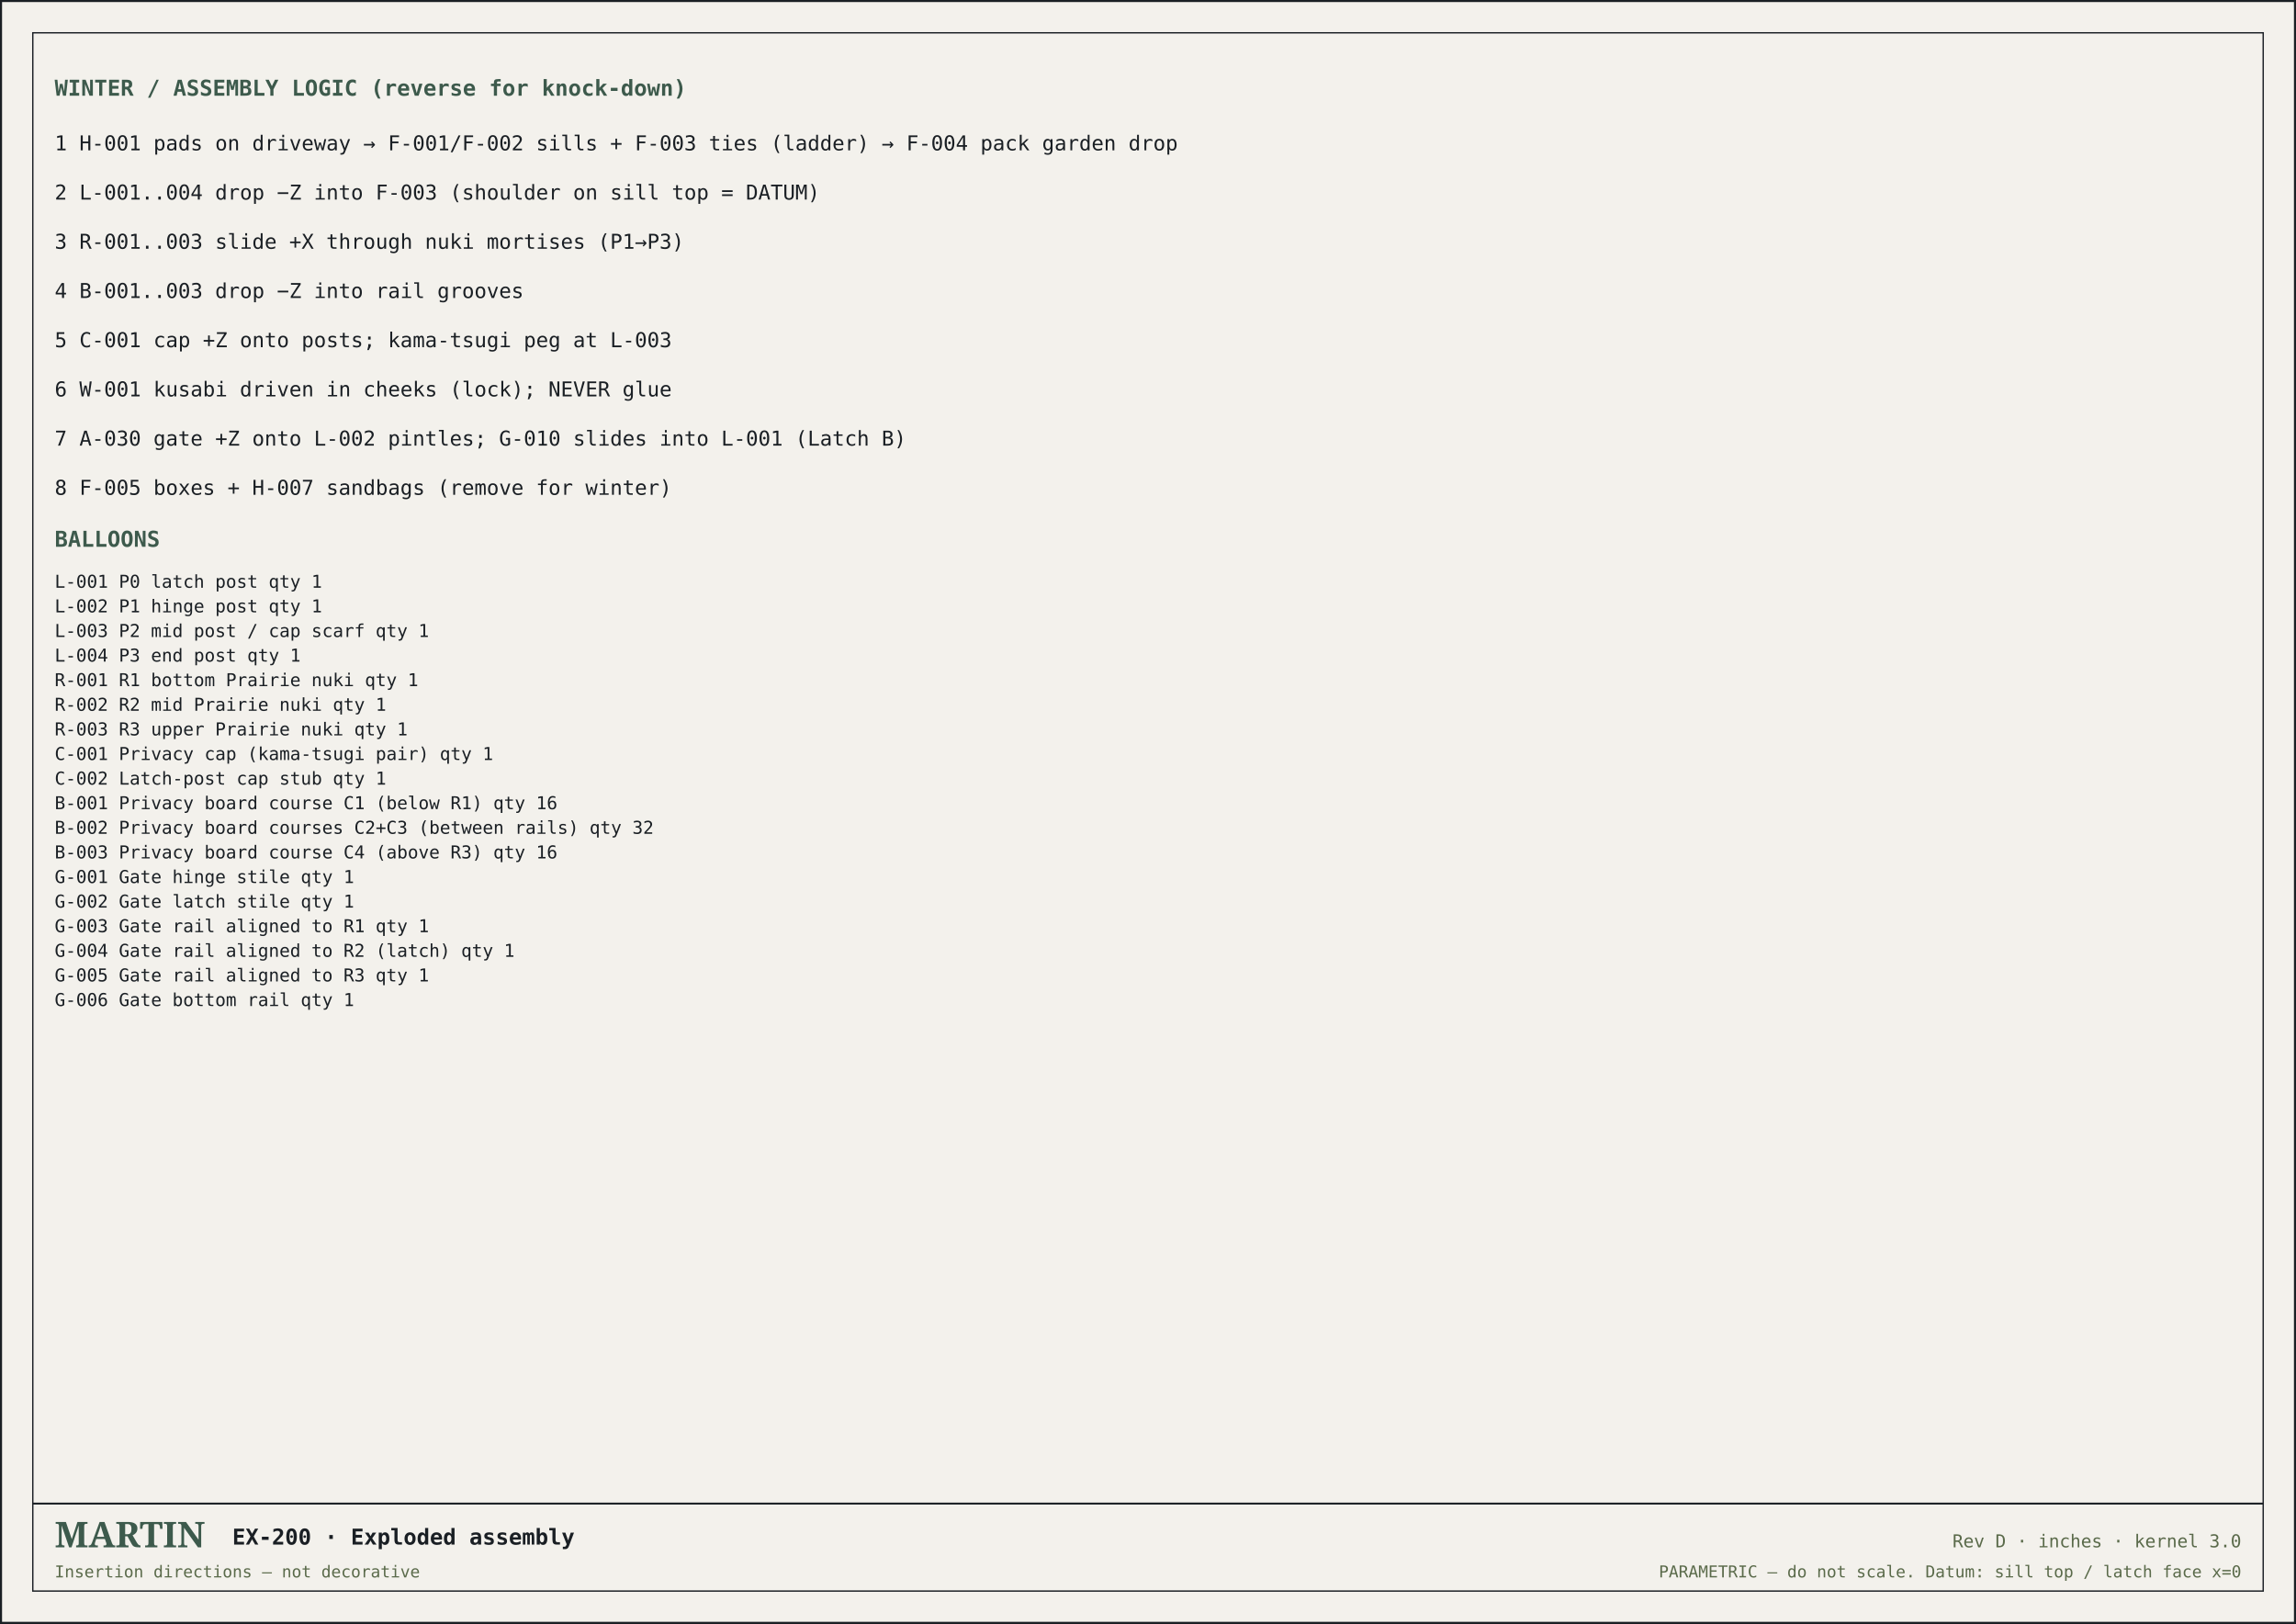
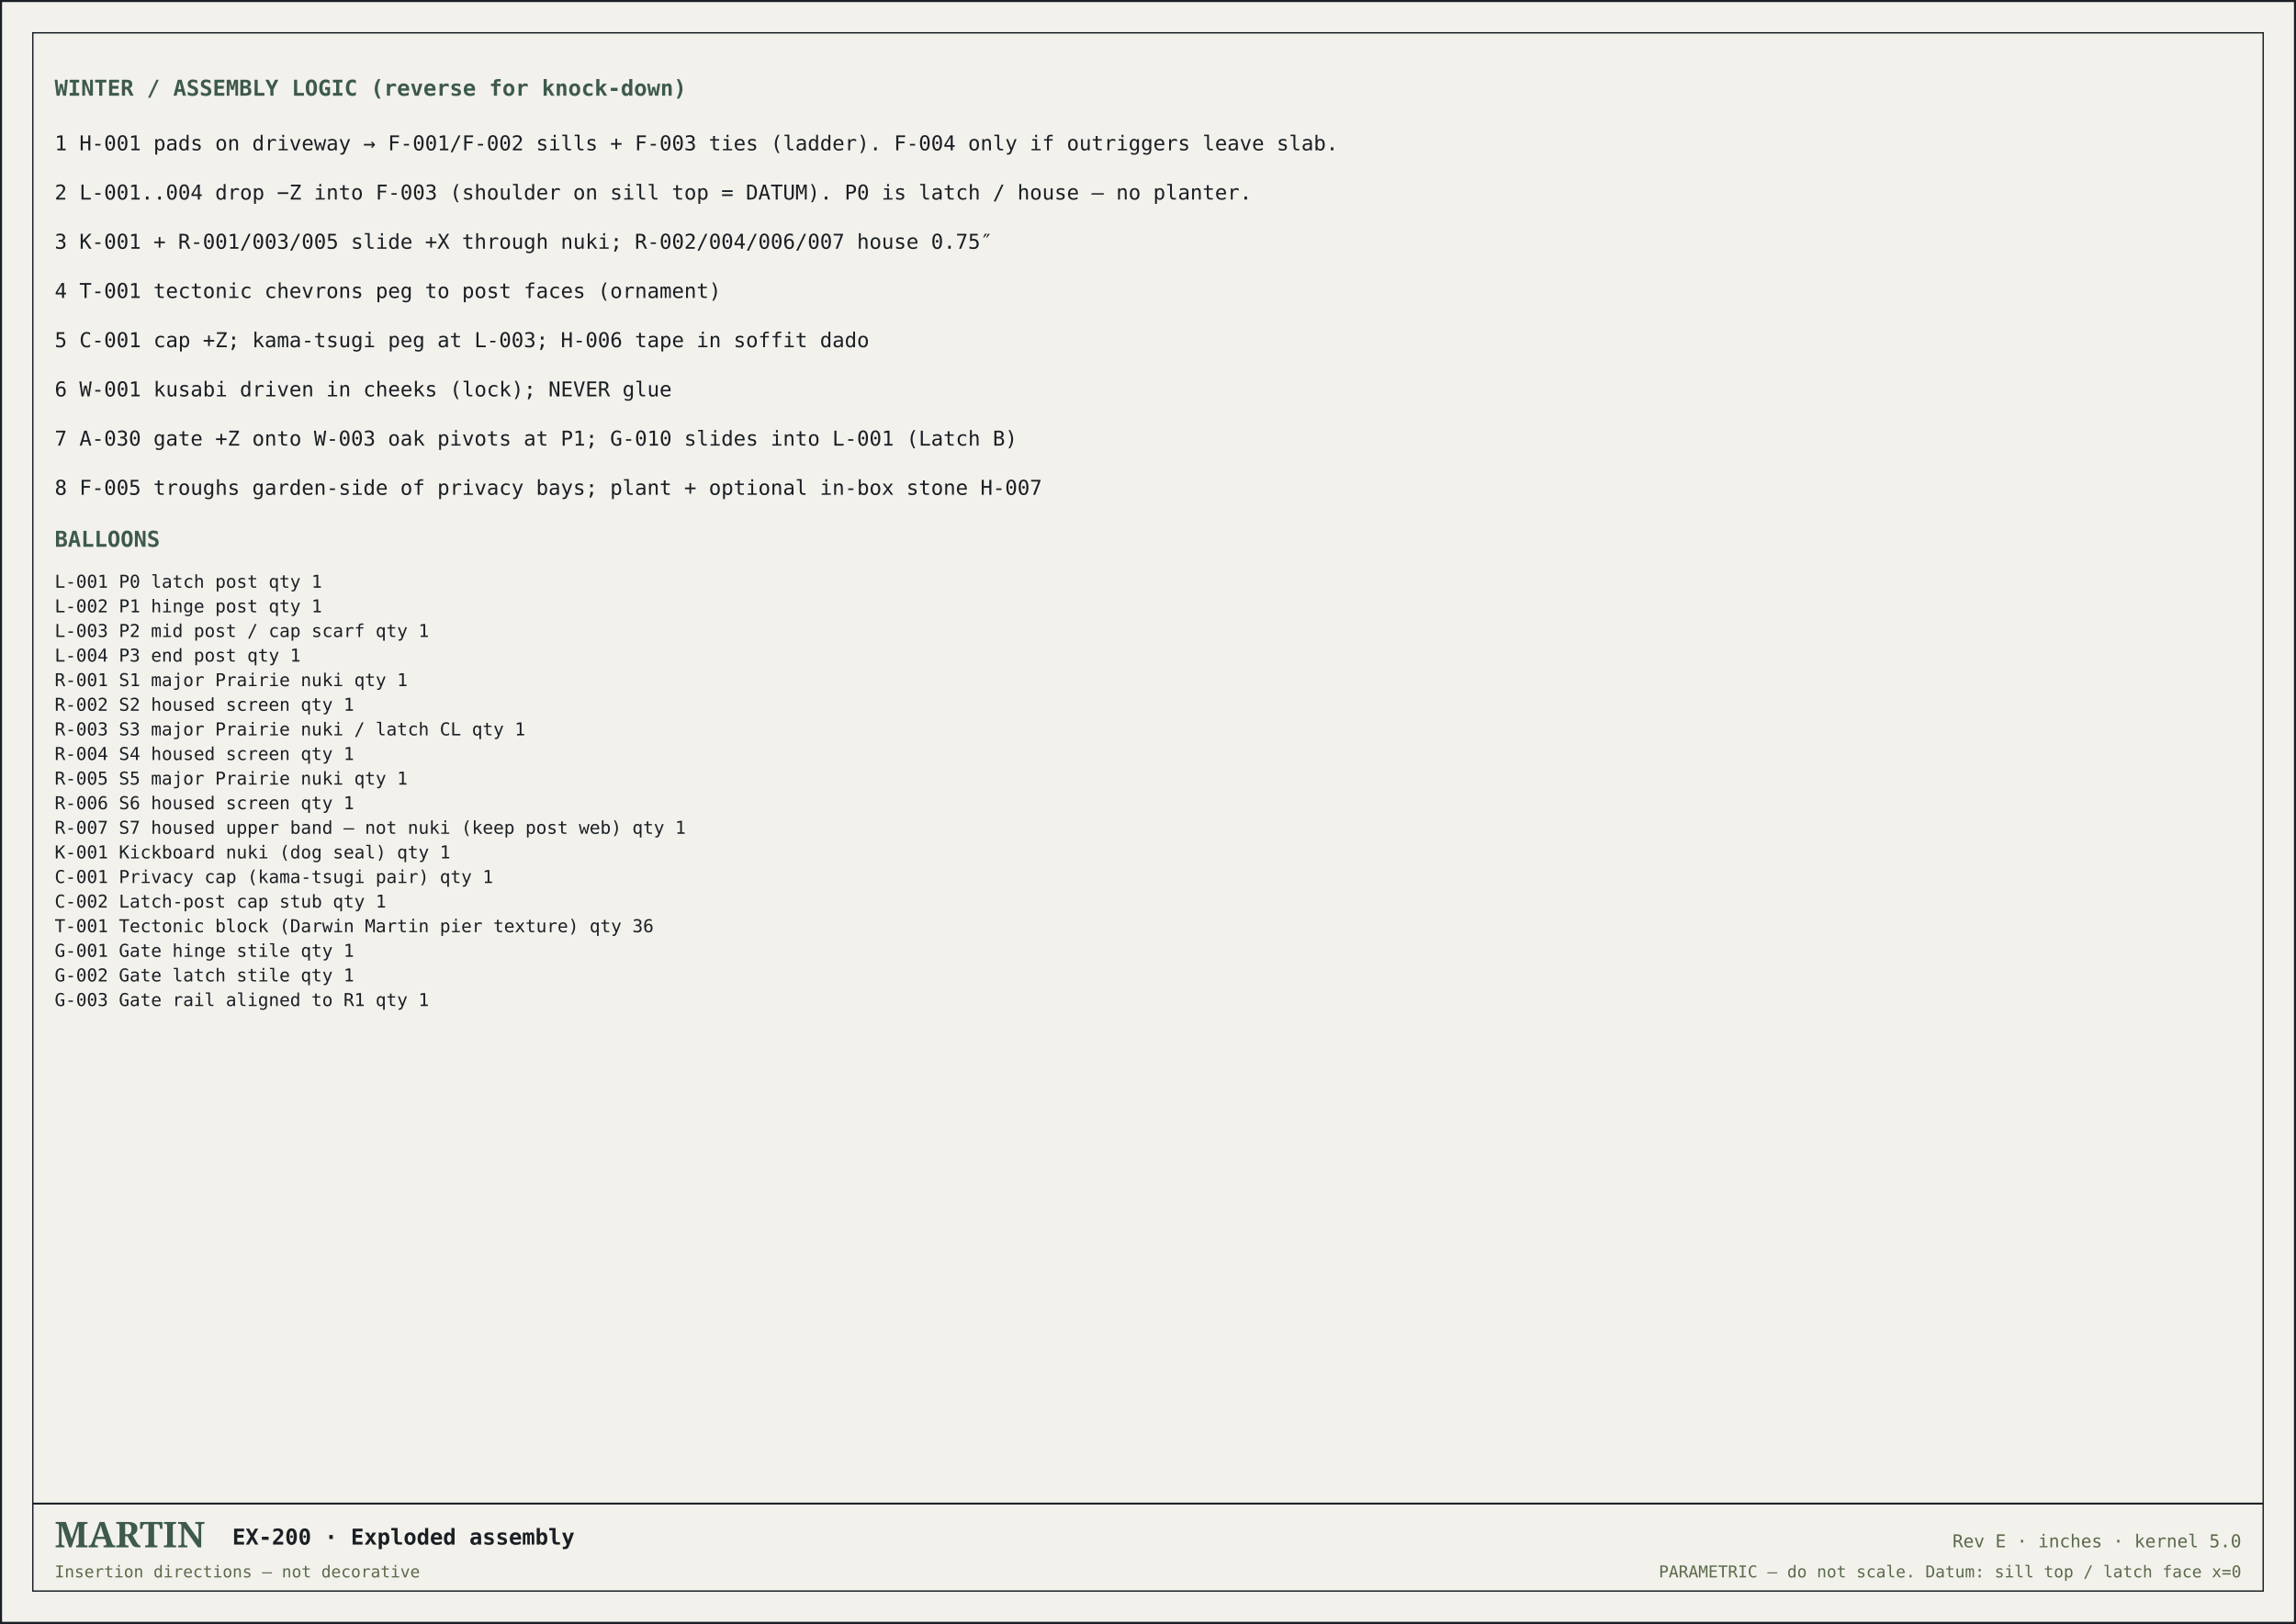
<svg xmlns="http://www.w3.org/2000/svg" width="1680" height="1188" viewBox="0 0 1680 1188">
  <rect x="0.0" y="0.0" width="1680.0" height="1188.0" fill="#f3f1ec" stroke="#1a1f24" stroke-width="3" />
  <rect x="24.0" y="24.0" width="1632.0" height="1140.0" fill="none" stroke="#1a1f24" stroke-width="1" />
  <line x1="24.0" y1="1100.0" x2="1656.0" y2="1100.0" stroke="#1a1f24" stroke-width="1.4" />
  <text x="40.0" y="1132.0" font-family="Georgia, serif" font-size="26" fill="#3d5a4c" text-anchor="start" font-weight="600">MARTIN</text>
  <text x="170.0" y="1130.0" font-family="IBM Plex Mono, Menlo, monospace" font-size="16" fill="#1a1f24" text-anchor="start" font-weight="600">EX-200  ·  Exploded assembly</text>
  <text x="40.0" y="1154.0" font-family="IBM Plex Mono, Menlo, monospace" font-size="12" fill="#5a6a4a" text-anchor="start">Insertion directions — not decorative</text>
-   <text x="1640.0" y="1132.0" font-family="IBM Plex Mono, Menlo, monospace" font-size="13" fill="#5a6a4a" text-anchor="end">Rev D  ·  inches  ·  kernel 3.0</text>
+   <text x="1640.0" y="1132.0" font-family="IBM Plex Mono, Menlo, monospace" font-size="13" fill="#5a6a4a" text-anchor="end">Rev E  ·  inches  ·  kernel 5.0</text>
  <text x="1640.0" y="1154.0" font-family="IBM Plex Mono, Menlo, monospace" font-size="12" fill="#5a6a4a" text-anchor="end">PARAMETRIC — do not scale. Datum: sill top / latch face x=0</text>
  <text x="40.0" y="70.0" font-family="IBM Plex Mono, Menlo, monospace" font-size="16" fill="#3d5a4c" text-anchor="start" font-weight="600">WINTER / ASSEMBLY LOGIC  (reverse for knock-down)</text>
-   <text x="40.0" y="110.0" font-family="IBM Plex Mono, Menlo, monospace" font-size="15" fill="#1a1f24" text-anchor="start">1  H-001 pads on driveway  →  F-001/F-002 sills + F-003 ties (ladder)  →  F-004 pack garden drop</text>
-   <text x="40.0" y="146.0" font-family="IBM Plex Mono, Menlo, monospace" font-size="15" fill="#1a1f24" text-anchor="start">2  L-001..004 drop −Z into F-003 (shoulder on sill top = DATUM)</text>
-   <text x="40.0" y="182.0" font-family="IBM Plex Mono, Menlo, monospace" font-size="15" fill="#1a1f24" text-anchor="start">3  R-001..003 slide +X through nuki mortises (P1→P3)</text>
-   <text x="40.0" y="218.0" font-family="IBM Plex Mono, Menlo, monospace" font-size="15" fill="#1a1f24" text-anchor="start">4  B-001..003 drop −Z into rail grooves</text>
-   <text x="40.0" y="254.0" font-family="IBM Plex Mono, Menlo, monospace" font-size="15" fill="#1a1f24" text-anchor="start">5  C-001 cap +Z onto posts; kama-tsugi peg at L-003</text>
+   <text x="40.0" y="110.0" font-family="IBM Plex Mono, Menlo, monospace" font-size="15" fill="#1a1f24" text-anchor="start">1  H-001 pads on driveway  →  F-001/F-002 sills + F-003 ties (ladder). F-004 only if outriggers leave slab.</text>
+   <text x="40.0" y="146.0" font-family="IBM Plex Mono, Menlo, monospace" font-size="15" fill="#1a1f24" text-anchor="start">2  L-001..004 drop −Z into F-003 (shoulder on sill top = DATUM). P0 is latch / house — no planter.</text>
+   <text x="40.0" y="182.0" font-family="IBM Plex Mono, Menlo, monospace" font-size="15" fill="#1a1f24" text-anchor="start">3  K-001 + R-001/003/005 slide +X through nuki; R-002/004/006/007 house 0.75″</text>
+   <text x="40.0" y="218.0" font-family="IBM Plex Mono, Menlo, monospace" font-size="15" fill="#1a1f24" text-anchor="start">4  T-001 tectonic chevrons peg to post faces (ornament)</text>
+   <text x="40.0" y="254.0" font-family="IBM Plex Mono, Menlo, monospace" font-size="15" fill="#1a1f24" text-anchor="start">5  C-001 cap +Z; kama-tsugi peg at L-003; H-006 tape in soffit dado</text>
  <text x="40.0" y="290.0" font-family="IBM Plex Mono, Menlo, monospace" font-size="15" fill="#1a1f24" text-anchor="start">6  W-001 kusabi driven in cheeks (lock); NEVER glue</text>
-   <text x="40.0" y="326.0" font-family="IBM Plex Mono, Menlo, monospace" font-size="15" fill="#1a1f24" text-anchor="start">7  A-030 gate +Z onto L-002 pintles; G-010 slides into L-001 (Latch B)</text>
-   <text x="40.0" y="362.0" font-family="IBM Plex Mono, Menlo, monospace" font-size="15" fill="#1a1f24" text-anchor="start">8  F-005 boxes + H-007 sandbags (remove for winter)</text>
+   <text x="40.0" y="326.0" font-family="IBM Plex Mono, Menlo, monospace" font-size="15" fill="#1a1f24" text-anchor="start">7  A-030 gate +Z onto W-003 oak pivots at P1; G-010 slides into L-001 (Latch B)</text>
+   <text x="40.0" y="362.0" font-family="IBM Plex Mono, Menlo, monospace" font-size="15" fill="#1a1f24" text-anchor="start">8  F-005 troughs garden-side of privacy bays; plant + optional in-box stone H-007</text>
  <text x="40.0" y="400.0" font-family="IBM Plex Mono, Menlo, monospace" font-size="16" fill="#3d5a4c" text-anchor="start" font-weight="600">BALLOONS</text>
  <text x="40.0" y="430.0" font-family="IBM Plex Mono, Menlo, monospace" font-size="13" fill="#1a1f24" text-anchor="start">L-001   P0 latch post                                     qty 1</text>
  <text x="40.0" y="448.0" font-family="IBM Plex Mono, Menlo, monospace" font-size="13" fill="#1a1f24" text-anchor="start">L-002   P1 hinge post                                     qty 1</text>
  <text x="40.0" y="466.0" font-family="IBM Plex Mono, Menlo, monospace" font-size="13" fill="#1a1f24" text-anchor="start">L-003   P2 mid post / cap scarf                           qty 1</text>
  <text x="40.0" y="484.0" font-family="IBM Plex Mono, Menlo, monospace" font-size="13" fill="#1a1f24" text-anchor="start">L-004   P3 end post                                       qty 1</text>
-   <text x="40.0" y="502.0" font-family="IBM Plex Mono, Menlo, monospace" font-size="13" fill="#1a1f24" text-anchor="start">R-001   R1 bottom Prairie nuki                            qty 1</text>
-   <text x="40.0" y="520.0" font-family="IBM Plex Mono, Menlo, monospace" font-size="13" fill="#1a1f24" text-anchor="start">R-002   R2 mid Prairie nuki                               qty 1</text>
-   <text x="40.0" y="538.0" font-family="IBM Plex Mono, Menlo, monospace" font-size="13" fill="#1a1f24" text-anchor="start">R-003   R3 upper Prairie nuki                             qty 1</text>
-   <text x="40.0" y="556.0" font-family="IBM Plex Mono, Menlo, monospace" font-size="13" fill="#1a1f24" text-anchor="start">C-001   Privacy cap (kama-tsugi pair)                     qty 1</text>
-   <text x="40.0" y="574.0" font-family="IBM Plex Mono, Menlo, monospace" font-size="13" fill="#1a1f24" text-anchor="start">C-002   Latch-post cap stub                               qty 1</text>
-   <text x="40.0" y="592.0" font-family="IBM Plex Mono, Menlo, monospace" font-size="13" fill="#1a1f24" text-anchor="start">B-001   Privacy board course C1 (below R1)                qty 16</text>
-   <text x="40.0" y="610.0" font-family="IBM Plex Mono, Menlo, monospace" font-size="13" fill="#1a1f24" text-anchor="start">B-002   Privacy board courses C2+C3 (between rails)       qty 32</text>
-   <text x="40.0" y="628.0" font-family="IBM Plex Mono, Menlo, monospace" font-size="13" fill="#1a1f24" text-anchor="start">B-003   Privacy board course C4 (above R3)                qty 16</text>
-   <text x="40.0" y="646.0" font-family="IBM Plex Mono, Menlo, monospace" font-size="13" fill="#1a1f24" text-anchor="start">G-001   Gate hinge stile                                  qty 1</text>
-   <text x="40.0" y="664.0" font-family="IBM Plex Mono, Menlo, monospace" font-size="13" fill="#1a1f24" text-anchor="start">G-002   Gate latch stile                                  qty 1</text>
-   <text x="40.0" y="682.0" font-family="IBM Plex Mono, Menlo, monospace" font-size="13" fill="#1a1f24" text-anchor="start">G-003   Gate rail aligned to R1                           qty 1</text>
-   <text x="40.0" y="700.0" font-family="IBM Plex Mono, Menlo, monospace" font-size="13" fill="#1a1f24" text-anchor="start">G-004   Gate rail aligned to R2 (latch)                   qty 1</text>
-   <text x="40.0" y="718.0" font-family="IBM Plex Mono, Menlo, monospace" font-size="13" fill="#1a1f24" text-anchor="start">G-005   Gate rail aligned to R3                           qty 1</text>
-   <text x="40.0" y="736.0" font-family="IBM Plex Mono, Menlo, monospace" font-size="13" fill="#1a1f24" text-anchor="start">G-006   Gate bottom rail                                  qty 1</text>
+   <text x="40.0" y="502.0" font-family="IBM Plex Mono, Menlo, monospace" font-size="13" fill="#1a1f24" text-anchor="start">R-001   S1 major Prairie nuki                             qty 1</text>
+   <text x="40.0" y="520.0" font-family="IBM Plex Mono, Menlo, monospace" font-size="13" fill="#1a1f24" text-anchor="start">R-002   S2 housed screen                                  qty 1</text>
+   <text x="40.0" y="538.0" font-family="IBM Plex Mono, Menlo, monospace" font-size="13" fill="#1a1f24" text-anchor="start">R-003   S3 major Prairie nuki / latch CL                  qty 1</text>
+   <text x="40.0" y="556.0" font-family="IBM Plex Mono, Menlo, monospace" font-size="13" fill="#1a1f24" text-anchor="start">R-004   S4 housed screen                                  qty 1</text>
+   <text x="40.0" y="574.0" font-family="IBM Plex Mono, Menlo, monospace" font-size="13" fill="#1a1f24" text-anchor="start">R-005   S5 major Prairie nuki                             qty 1</text>
+   <text x="40.0" y="592.0" font-family="IBM Plex Mono, Menlo, monospace" font-size="13" fill="#1a1f24" text-anchor="start">R-006   S6 housed screen                                  qty 1</text>
+   <text x="40.0" y="610.0" font-family="IBM Plex Mono, Menlo, monospace" font-size="13" fill="#1a1f24" text-anchor="start">R-007   S7 housed upper band — not nuki (keep post web)   qty 1</text>
+   <text x="40.0" y="628.0" font-family="IBM Plex Mono, Menlo, monospace" font-size="13" fill="#1a1f24" text-anchor="start">K-001   Kickboard nuki (dog seal)                         qty 1</text>
+   <text x="40.0" y="646.0" font-family="IBM Plex Mono, Menlo, monospace" font-size="13" fill="#1a1f24" text-anchor="start">C-001   Privacy cap (kama-tsugi pair)                     qty 1</text>
+   <text x="40.0" y="664.0" font-family="IBM Plex Mono, Menlo, monospace" font-size="13" fill="#1a1f24" text-anchor="start">C-002   Latch-post cap stub                               qty 1</text>
+   <text x="40.0" y="682.0" font-family="IBM Plex Mono, Menlo, monospace" font-size="13" fill="#1a1f24" text-anchor="start">T-001   Tectonic block (Darwin Martin pier texture)       qty 36</text>
+   <text x="40.0" y="700.0" font-family="IBM Plex Mono, Menlo, monospace" font-size="13" fill="#1a1f24" text-anchor="start">G-001   Gate hinge stile                                  qty 1</text>
+   <text x="40.0" y="718.0" font-family="IBM Plex Mono, Menlo, monospace" font-size="13" fill="#1a1f24" text-anchor="start">G-002   Gate latch stile                                  qty 1</text>
+   <text x="40.0" y="736.0" font-family="IBM Plex Mono, Menlo, monospace" font-size="13" fill="#1a1f24" text-anchor="start">G-003   Gate rail aligned to R1                           qty 1</text>
</svg>
